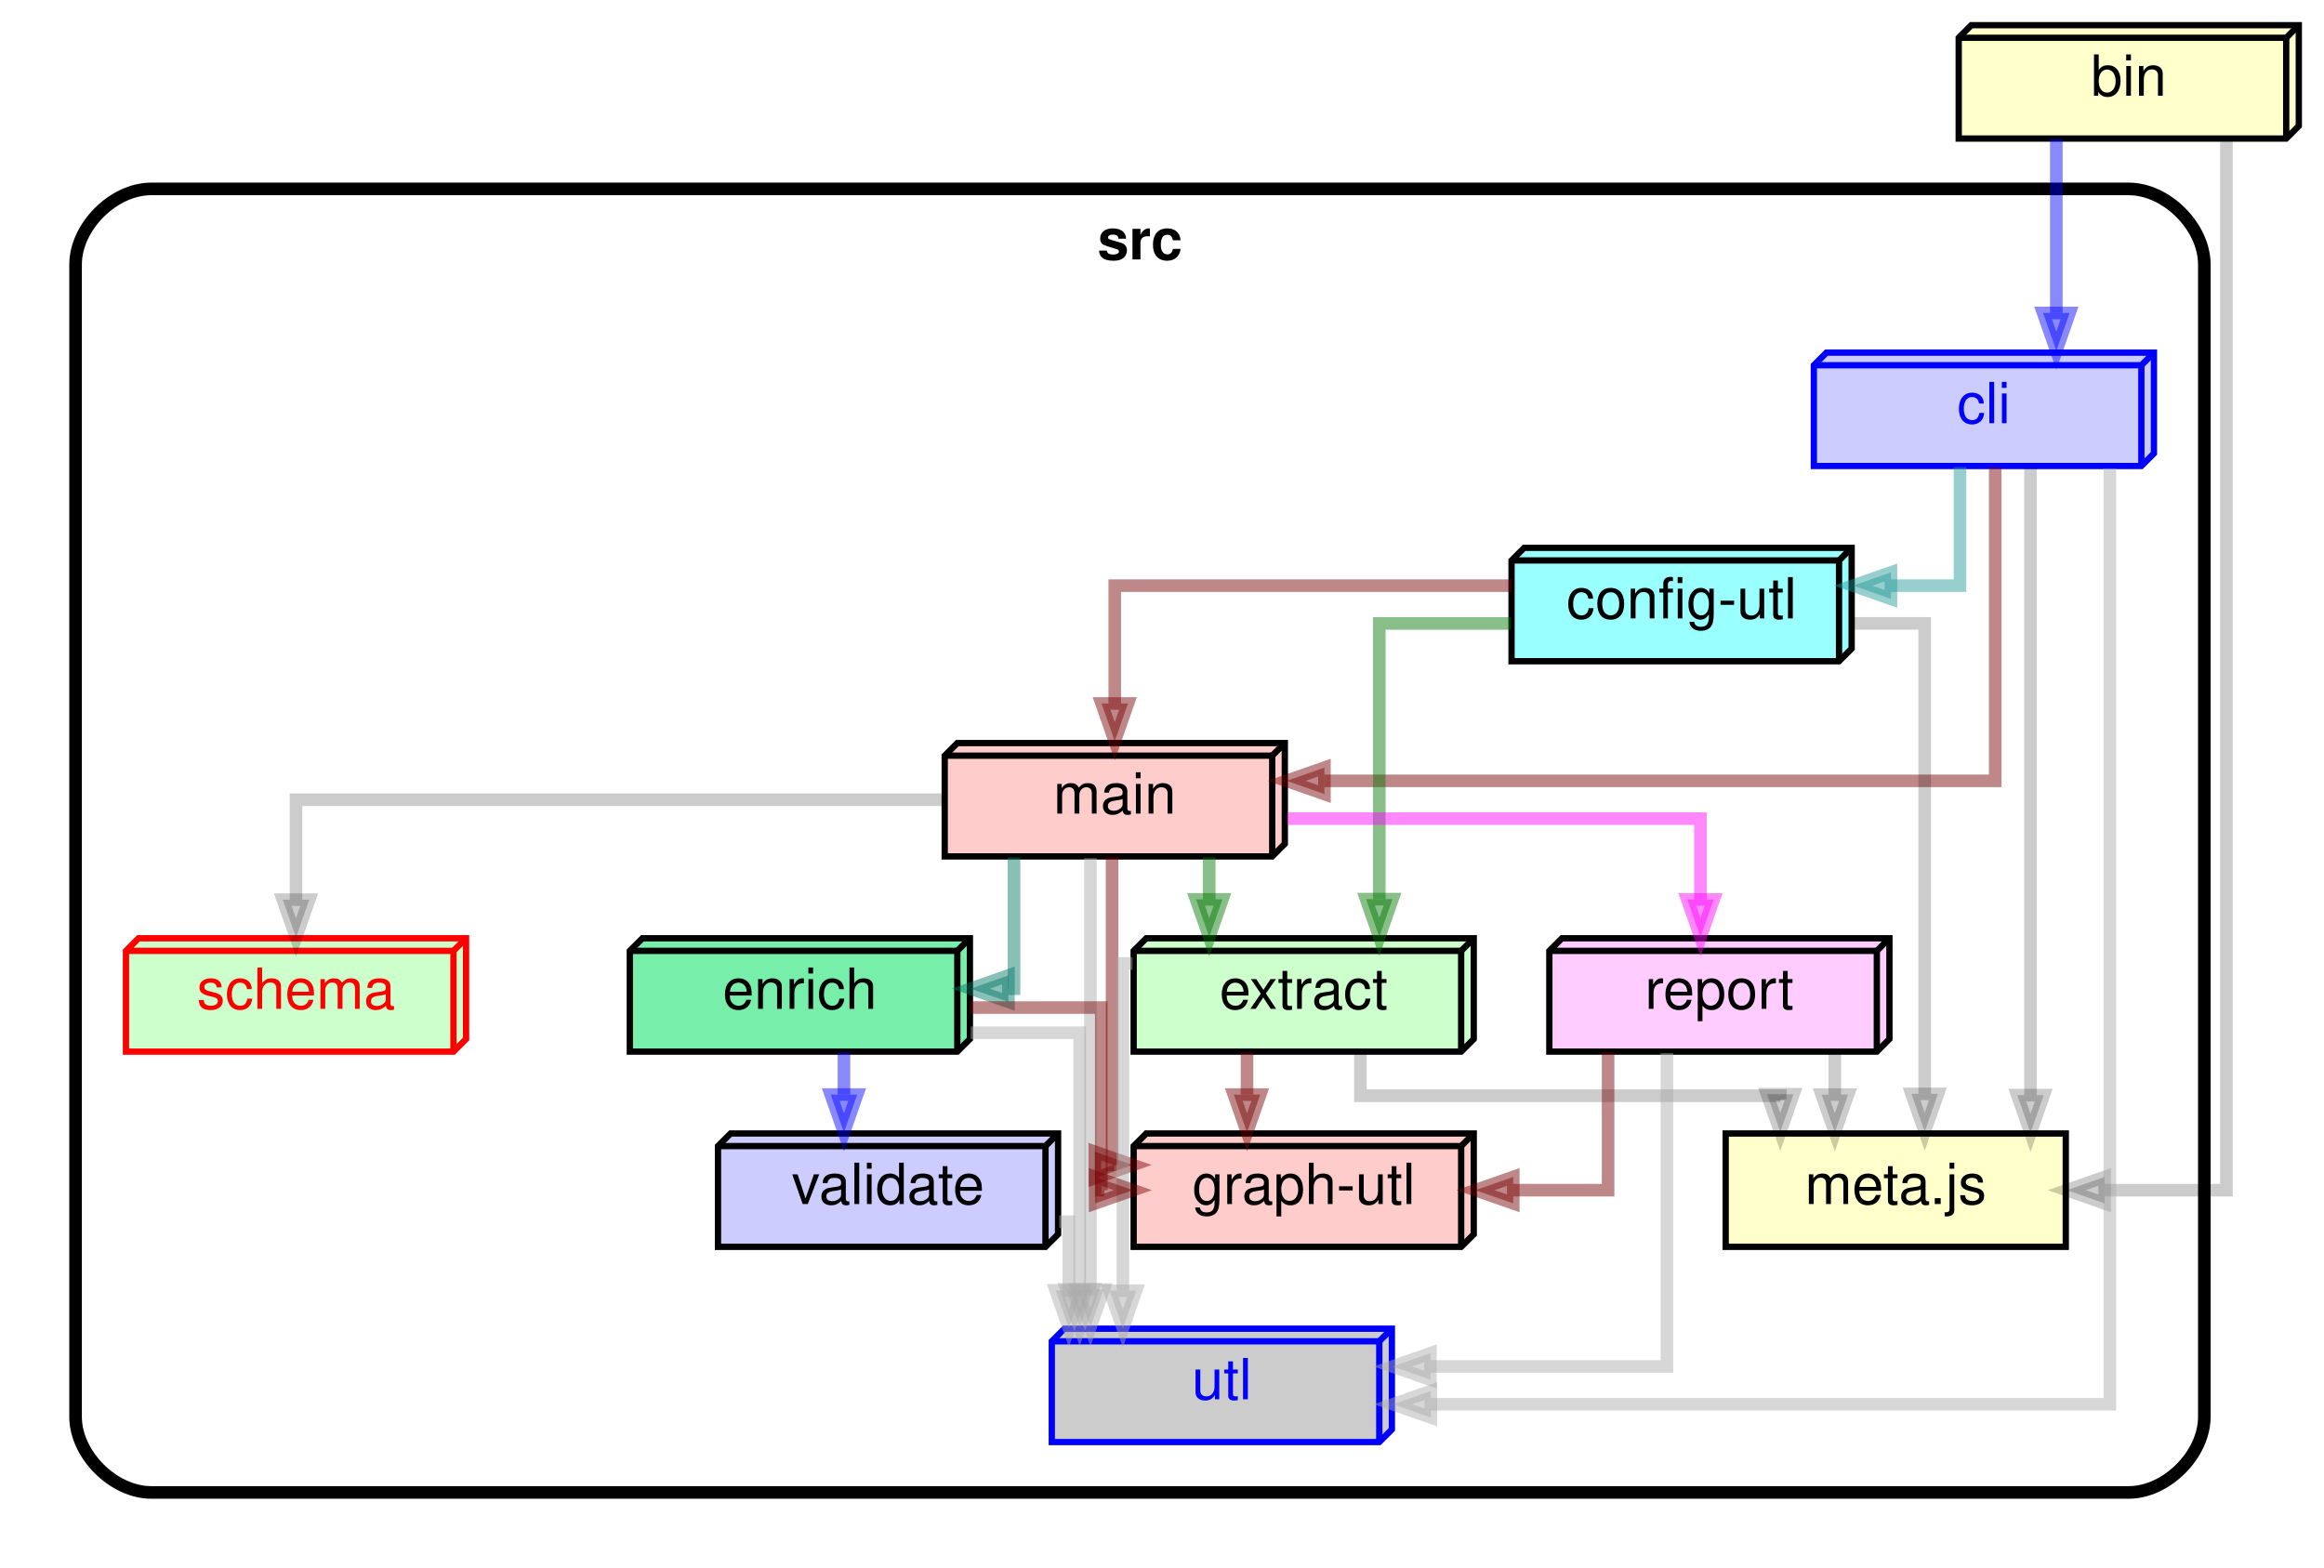
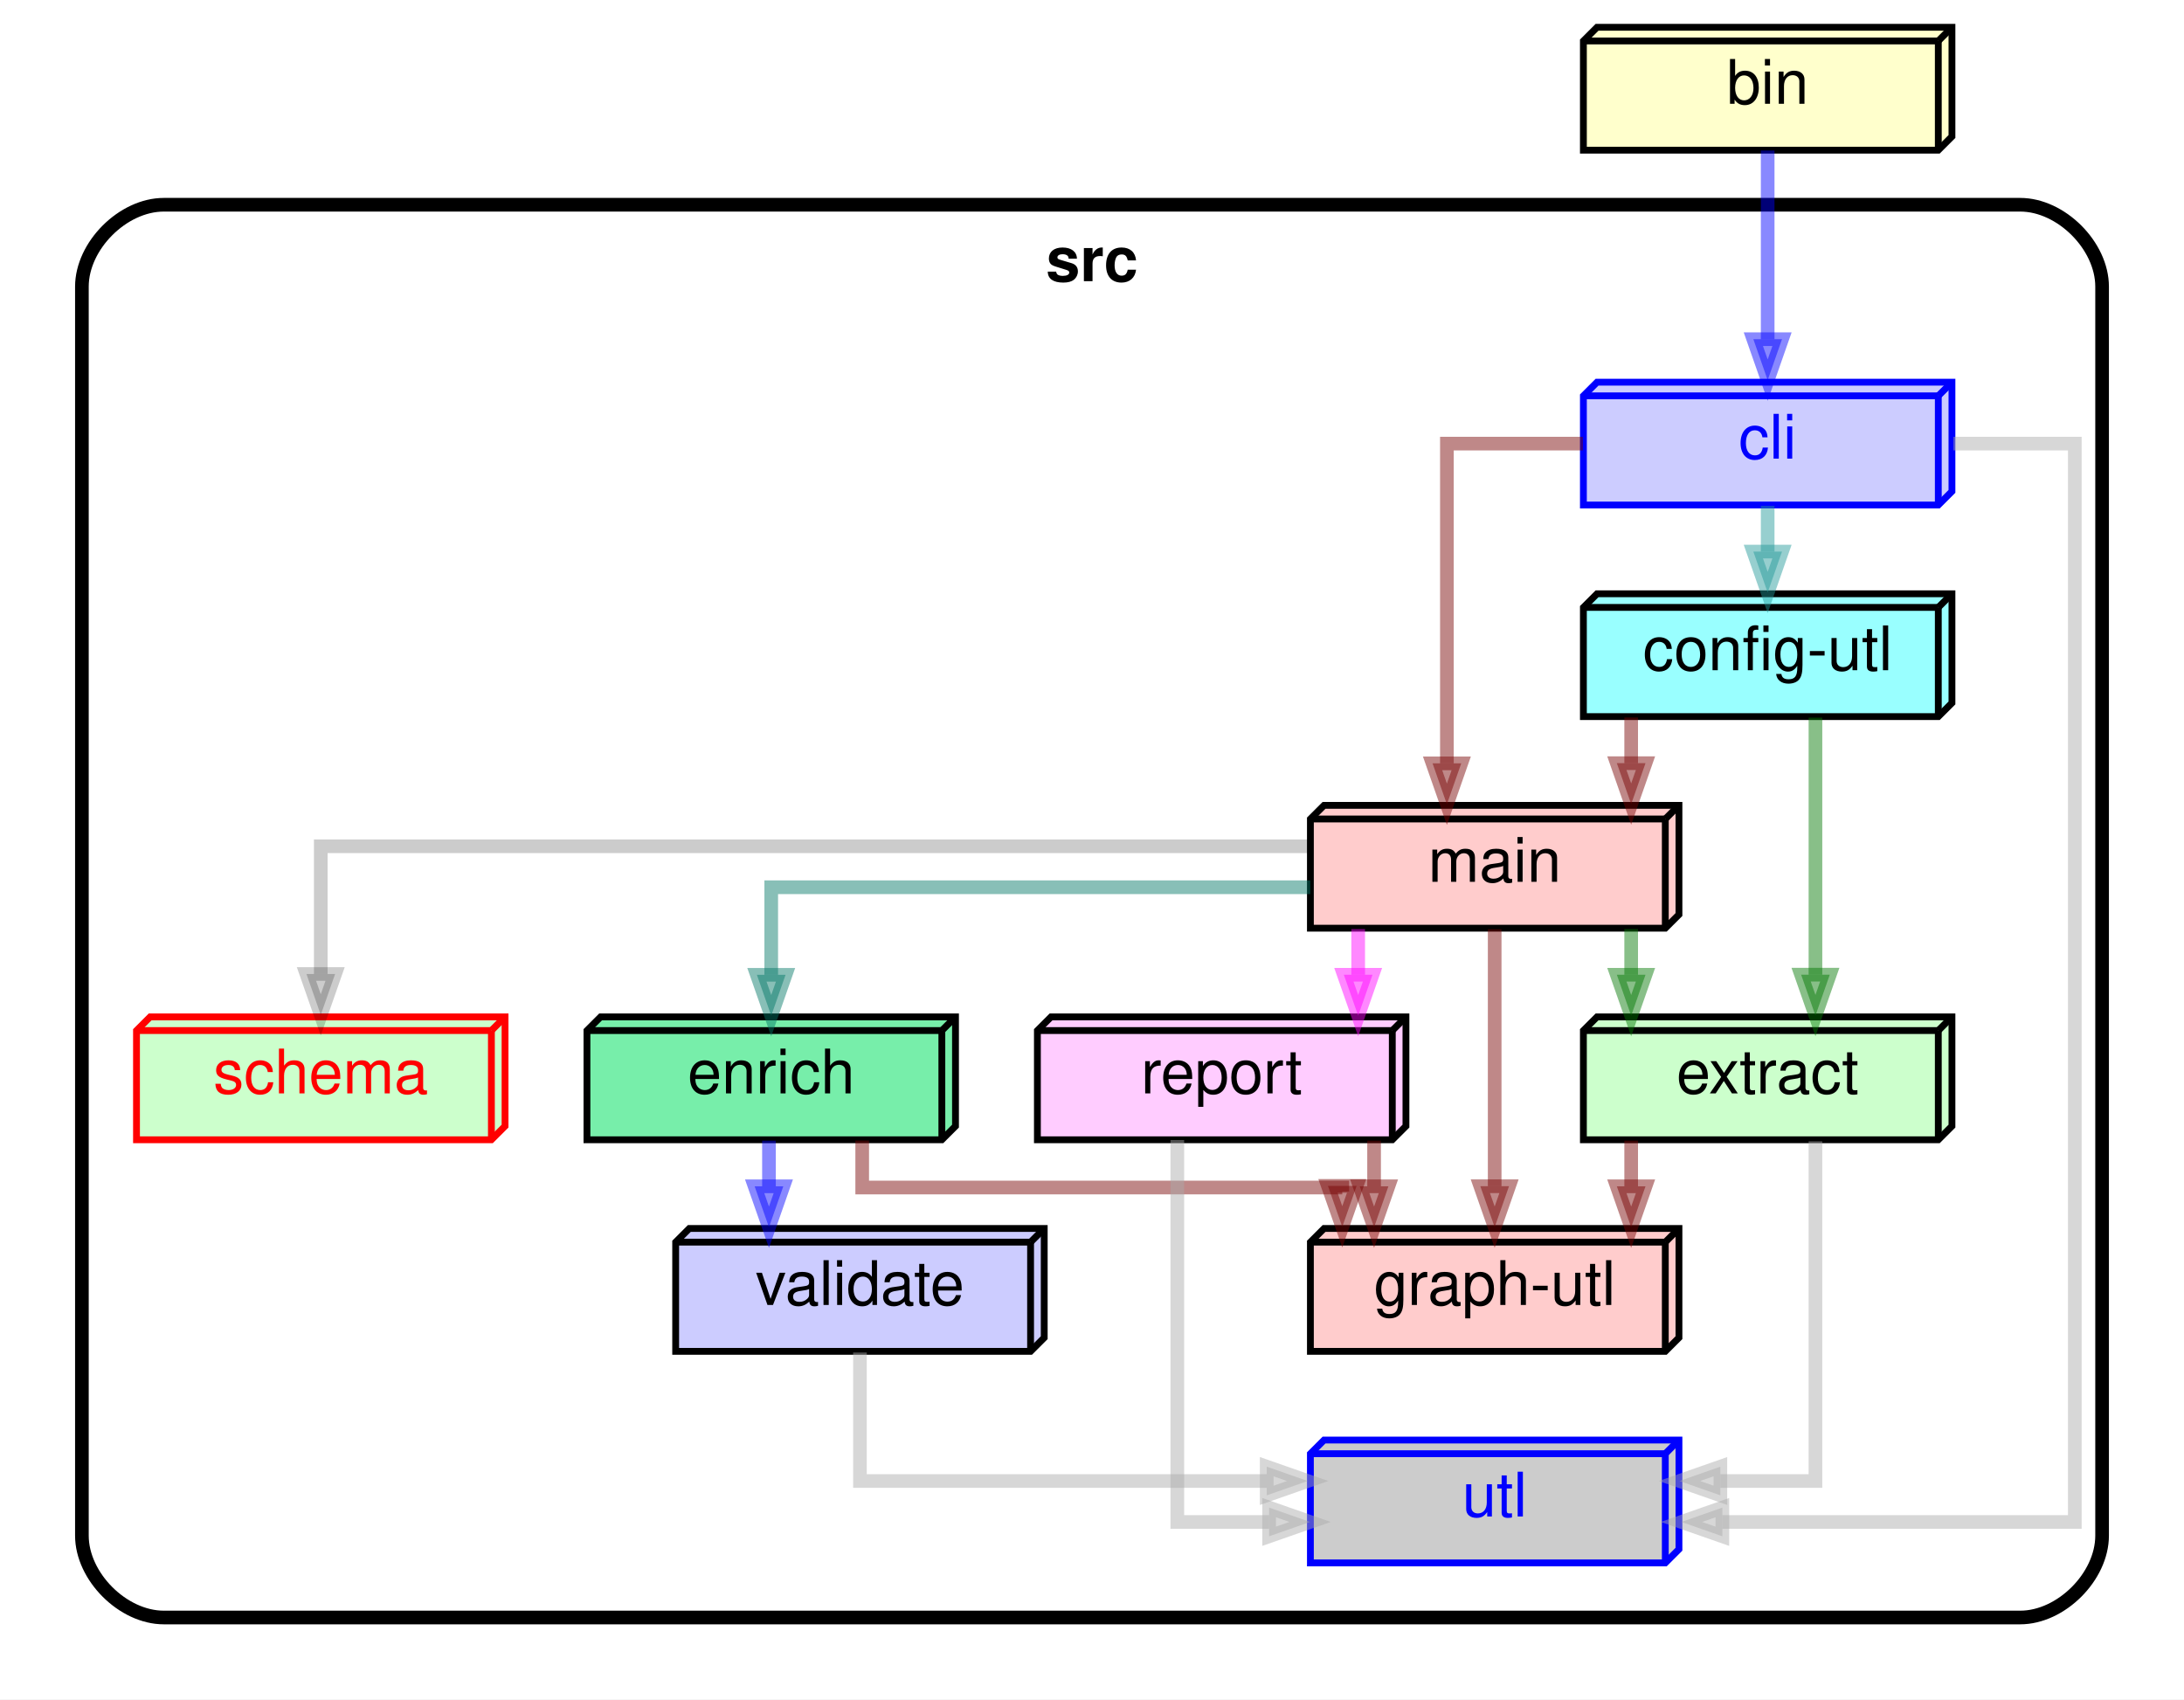
- <svg xmlns="http://www.w3.org/2000/svg" xmlns:xlink="http://www.w3.org/1999/xlink" width="369pt" height="249pt" viewBox="0.00 0.00 369.00 249.00">
+ <svg xmlns="http://www.w3.org/2000/svg" xmlns:xlink="http://www.w3.org/1999/xlink" width="320pt" height="249pt" viewBox="0.00 0.00 320.00 249.00">
  <g id="graph0" class="graph" transform="scale(1 1) rotate(0) translate(4 245)">
-     <polygon fill="white" stroke="transparent" points="-4,4 -4,-245 365,-245 365,4 -4,4" />
+     <polygon fill="white" stroke="transparent" points="-4,4 -4,-245 316,-245 316,4 -4,4" />
    <g id="clust1" class="cluster">
-       <path fill="#ffffff" stroke="black" stroke-width="2" d="M20,-8C20,-8 334,-8 334,-8 340,-8 346,-14 346,-20 346,-20 346,-203 346,-203 346,-209 340,-215 334,-215 334,-215 20,-215 20,-215 14,-215 8,-209 8,-203 8,-203 8,-20 8,-20 8,-14 14,-8 20,-8" />
-       <text text-anchor="middle" x="177" y="-203.8" font-family="Helvetica,sans-Serif" font-weight="bold" font-size="9.00">src</text>
+       <path fill="#ffffff" stroke="black" stroke-width="2" d="M20,-8C20,-8 292,-8 292,-8 298,-8 304,-14 304,-20 304,-20 304,-203 304,-203 304,-209 298,-215 292,-215 292,-215 20,-215 20,-215 14,-215 8,-209 8,-203 8,-203 8,-20 8,-20 8,-14 14,-8 20,-8" />
+       <text text-anchor="middle" x="156" y="-203.8" font-family="Helvetica,sans-Serif" font-weight="bold" font-size="9.00">src</text>
    </g>
    <g id="node1" class="node">
      <g id="a_node1">
        <a xlink:href="https://github.com/sverweij/dependency-cruiser/blob/develop/bin/" xlink:title="bin">
-           <polygon fill="#ffffcc" stroke="black" points="361,-241 309,-241 307,-239 307,-223 359,-223 361,-225 361,-241" />
-           <polyline fill="none" stroke="black" points="359,-239 307,-239 " />
-           <polyline fill="none" stroke="black" points="359,-239 359,-223 " />
-           <polyline fill="none" stroke="black" points="359,-239 361,-241 " />
-           <text text-anchor="middle" x="334" y="-229.8" font-family="Helvetica,sans-Serif" font-size="9.00">bin</text>
+           <polygon fill="#ffffcc" stroke="black" points="282,-241 230,-241 228,-239 228,-223 280,-223 282,-225 282,-241" />
+           <polyline fill="none" stroke="black" points="280,-239 228,-239 " />
+           <polyline fill="none" stroke="black" points="280,-239 280,-223 " />
+           <polyline fill="none" stroke="black" points="280,-239 282,-241 " />
+           <text text-anchor="middle" x="255" y="-229.8" font-family="Helvetica,sans-Serif" font-size="9.00">bin</text>
        </a>
      </g>
    </g>
    <g id="node2" class="node">
      <g id="a_node2">
        <a xlink:href="https://github.com/sverweij/dependency-cruiser/blob/develop/src/cli" xlink:title="not-reachable-from-folder-index">
-           <polygon fill="#ccccff" stroke="blue" points="338,-189 286,-189 284,-187 284,-171 336,-171 338,-173 338,-189" />
-           <polyline fill="none" stroke="blue" points="336,-187 284,-187 " />
-           <polyline fill="none" stroke="blue" points="336,-187 336,-171 " />
-           <polyline fill="none" stroke="blue" points="336,-187 338,-189 " />
-           <text text-anchor="middle" x="311" y="-177.8" font-family="Helvetica,sans-Serif" font-size="9.00" fill="blue">cli</text>
+           <polygon fill="#ccccff" stroke="blue" points="282,-189 230,-189 228,-187 228,-171 280,-171 282,-173 282,-189" />
+           <polyline fill="none" stroke="blue" points="280,-187 228,-187 " />
+           <polyline fill="none" stroke="blue" points="280,-187 280,-171 " />
+           <polyline fill="none" stroke="blue" points="280,-187 282,-189 " />
+           <text text-anchor="middle" x="255" y="-177.8" font-family="Helvetica,sans-Serif" font-size="9.00" fill="blue">cli</text>
        </a>
      </g>
    </g>
    <g id="edge1" class="edge">
-       <path fill="none" stroke="#0000ff" stroke-width="2" stroke-opacity="0.467" d="M322.5,-222.94C322.5,-222.94 322.5,-195.3 322.5,-195.3" />
-       <polygon fill="#0000ff" fill-opacity="0.467" stroke="#0000ff" stroke-width="2" stroke-opacity="0.467" points="324.6,-195.3 322.5,-189.3 320.4,-195.3 324.6,-195.3" />
+       <path fill="none" stroke="#0000ff" stroke-width="2" stroke-opacity="0.467" d="M255,-222.94C255,-222.94 255,-195.3 255,-195.3" />
+       <polygon fill="#0000ff" fill-opacity="0.467" stroke="#0000ff" stroke-width="2" stroke-opacity="0.467" points="257.1,-195.3 255,-189.3 252.9,-195.3 257.1,-195.3" />
    </g>
    <g id="node3" class="node">
      <g id="a_node3">
-         <a xlink:href="https://github.com/sverweij/dependency-cruiser/blob/develop/src/meta.js" xlink:title="meta.js">
-           <polygon fill="#ffffcc" stroke="black" points="324,-65 270,-65 270,-47 324,-47 324,-65" />
-           <text text-anchor="middle" x="297" y="-53.8" font-family="Helvetica,sans-Serif" font-size="9.00">meta.js</text>
+         <a xlink:href="https://github.com/sverweij/dependency-cruiser/blob/develop/src/config-utl" xlink:title="config-utl">
+           <polygon fill="#99ffff" stroke="black" points="282,-158 230,-158 228,-156 228,-140 280,-140 282,-142 282,-158" />
+           <polyline fill="none" stroke="black" points="280,-156 228,-156 " />
+           <polyline fill="none" stroke="black" points="280,-156 280,-140 " />
+           <polyline fill="none" stroke="black" points="280,-156 282,-158 " />
+           <text text-anchor="middle" x="255" y="-146.8" font-family="Helvetica,sans-Serif" font-size="9.00">config-utl</text>
        </a>
      </g>
    </g>
    <g id="edge2" class="edge">
-       <path fill="none" stroke="#000000" stroke-width="2" stroke-opacity="0.2" d="M349.5,-222.54C349.5,-185.98 349.5,-56 349.5,-56 349.5,-56 330.17,-56 330.17,-56" />
-       <polygon fill="#000000" fill-opacity="0.2" stroke="#000000" stroke-width="2" stroke-opacity="0.2" points="330.17,-53.9 324.17,-56 330.17,-58.1 330.17,-53.9" />
-     </g>
-     <g id="edge6" class="edge">
-       <path fill="none" stroke="#000000" stroke-width="2" stroke-opacity="0.2" d="M318.4,-170.68C318.4,-170.68 318.4,-71.09 318.4,-71.09" />
-       <polygon fill="#000000" fill-opacity="0.2" stroke="#000000" stroke-width="2" stroke-opacity="0.2" points="320.5,-71.09 318.4,-65.09 316.3,-71.09 320.5,-71.09" />
+       <path fill="none" stroke="#229999" stroke-width="2" stroke-opacity="0.467" d="M255,-170.87C255,-170.87 255,-164.18 255,-164.18" />
+       <polygon fill="#229999" fill-opacity="0.467" stroke="#229999" stroke-width="2" stroke-opacity="0.467" points="257.1,-164.18 255,-158.18 252.9,-164.18 257.1,-164.18" />
    </g>
    <g id="node4" class="node">
      <g id="a_node4">
-         <a xlink:href="https://github.com/sverweij/dependency-cruiser/blob/develop/src/config-utl" xlink:title="config-utl">
-           <polygon fill="#99ffff" stroke="black" points="290,-158 238,-158 236,-156 236,-140 288,-140 290,-142 290,-158" />
-           <polyline fill="none" stroke="black" points="288,-156 236,-156 " />
-           <polyline fill="none" stroke="black" points="288,-156 288,-140 " />
-           <polyline fill="none" stroke="black" points="288,-156 290,-158 " />
-           <text text-anchor="middle" x="263" y="-146.8" font-family="Helvetica,sans-Serif" font-size="9.00">config-utl</text>
+         <a xlink:href="https://github.com/sverweij/dependency-cruiser/blob/develop/src/main" xlink:title="main">
+           <polygon fill="#ffcccc" stroke="black" points="242,-127 190,-127 188,-125 188,-109 240,-109 242,-111 242,-127" />
+           <polyline fill="none" stroke="black" points="240,-125 188,-125 " />
+           <polyline fill="none" stroke="black" points="240,-125 240,-109 " />
+           <polyline fill="none" stroke="black" points="240,-125 242,-127 " />
+           <text text-anchor="middle" x="215" y="-115.8" font-family="Helvetica,sans-Serif" font-size="9.00">main</text>
        </a>
      </g>
    </g>
    <g id="edge3" class="edge">
-       <path fill="none" stroke="#229999" stroke-width="2" stroke-opacity="0.467" d="M307.2,-170.83C307.2,-162.67 307.2,-152 307.2,-152 307.2,-152 296.24,-152 296.24,-152" />
-       <polygon fill="#229999" fill-opacity="0.467" stroke="#229999" stroke-width="2" stroke-opacity="0.467" points="296.24,-149.9 290.24,-152 296.24,-154.1 296.24,-149.9" />
+       <path fill="none" stroke="#770000" stroke-width="2" stroke-opacity="0.467" d="M227.93,-180C217.48,-180 208,-180 208,-180 208,-180 208,-133.15 208,-133.15" />
+       <polygon fill="#770000" fill-opacity="0.467" stroke="#770000" stroke-width="2" stroke-opacity="0.467" points="210.1,-133.15 208,-127.15 205.9,-133.15 210.1,-133.15" />
    </g>
    <g id="node5" class="node">
      <g id="a_node5">
-         <a xlink:href="https://github.com/sverweij/dependency-cruiser/blob/develop/src/main" xlink:title="main">
-           <polygon fill="#ffcccc" stroke="black" points="200,-127 148,-127 146,-125 146,-109 198,-109 200,-111 200,-127" />
-           <polyline fill="none" stroke="black" points="198,-125 146,-125 " />
-           <polyline fill="none" stroke="black" points="198,-125 198,-109 " />
-           <polyline fill="none" stroke="black" points="198,-125 200,-127 " />
-           <text text-anchor="middle" x="173" y="-115.8" font-family="Helvetica,sans-Serif" font-size="9.00">main</text>
+         <a xlink:href="https://github.com/sverweij/dependency-cruiser/blob/develop/src/utl" xlink:title="utl-module-not-shared-enough">
+           <polygon fill="#cccccc" stroke="blue" points="242,-34 190,-34 188,-32 188,-16 240,-16 242,-18 242,-34" />
+           <polyline fill="none" stroke="blue" points="240,-32 188,-32 " />
+           <polyline fill="none" stroke="blue" points="240,-32 240,-16 " />
+           <polyline fill="none" stroke="blue" points="240,-32 242,-34 " />
+           <text text-anchor="middle" x="215" y="-22.8" font-family="Helvetica,sans-Serif" font-size="9.00" fill="blue">utl</text>
        </a>
      </g>
    </g>
    <g id="edge4" class="edge">
-       <path fill="none" stroke="#770000" stroke-width="2" stroke-opacity="0.467" d="M312.8,-170.78C312.8,-154.19 312.8,-121 312.8,-121 312.8,-121 206.29,-121 206.29,-121" />
-       <polygon fill="#770000" fill-opacity="0.467" stroke="#770000" stroke-width="2" stroke-opacity="0.467" points="206.29,-118.9 200.29,-121 206.29,-123.1 206.29,-118.9" />
+       <path fill="none" stroke="#aaaaaa" stroke-width="2" stroke-opacity="0.467" d="M282.21,-180C291.69,-180 300,-180 300,-180 300,-180 300,-22 300,-22 300,-22 248.36,-22 248.36,-22" />
+       <polygon fill="#aaaaaa" fill-opacity="0.467" stroke="#aaaaaa" stroke-width="2" stroke-opacity="0.467" points="248.36,-19.9 242.36,-22 248.36,-24.1 248.36,-19.9" />
+     </g>
+     <g id="edge6" class="edge">
+       <path fill="none" stroke="#770000" stroke-width="2" stroke-opacity="0.467" d="M235,-139.87C235,-139.87 235,-133.18 235,-133.18" />
+       <polygon fill="#770000" fill-opacity="0.467" stroke="#770000" stroke-width="2" stroke-opacity="0.467" points="237.1,-133.18 235,-127.18 232.9,-133.18 237.1,-133.18" />
    </g>
    <g id="node6" class="node">
      <g id="a_node6">
-         <a xlink:href="https://github.com/sverweij/dependency-cruiser/blob/develop/src/utl" xlink:title="utl-module-not-shared-enough">
-           <polygon fill="#cccccc" stroke="blue" points="217,-34 165,-34 163,-32 163,-16 215,-16 217,-18 217,-34" />
-           <polyline fill="none" stroke="blue" points="215,-32 163,-32 " />
-           <polyline fill="none" stroke="blue" points="215,-32 215,-16 " />
-           <polyline fill="none" stroke="blue" points="215,-32 217,-34 " />
-           <text text-anchor="middle" x="190" y="-22.8" font-family="Helvetica,sans-Serif" font-size="9.00" fill="blue">utl</text>
+         <a xlink:href="https://github.com/sverweij/dependency-cruiser/blob/develop/src/extract" xlink:title="extract">
+           <polygon fill="#ccffcc" stroke="black" points="282,-96 230,-96 228,-94 228,-78 280,-78 282,-80 282,-96" />
+           <polyline fill="none" stroke="black" points="280,-94 228,-94 " />
+           <polyline fill="none" stroke="black" points="280,-94 280,-78 " />
+           <polyline fill="none" stroke="black" points="280,-94 282,-96 " />
+           <text text-anchor="middle" x="255" y="-84.8" font-family="Helvetica,sans-Serif" font-size="9.00">extract</text>
        </a>
      </g>
    </g>
    <g id="edge5" class="edge">
-       <path fill="none" stroke="#aaaaaa" stroke-width="2" stroke-opacity="0.467" d="M331,-170.59C331,-136.58 331,-22 331,-22 331,-22 223.19,-22 223.19,-22" />
-       <polygon fill="#aaaaaa" fill-opacity="0.467" stroke="#aaaaaa" stroke-width="2" stroke-opacity="0.467" points="223.19,-19.9 217.19,-22 223.19,-24.1 223.19,-19.9" />
-     </g>
-     <g id="edge7" class="edge">
-       <path fill="none" stroke="#000000" stroke-width="2" stroke-opacity="0.2" d="M290.23,-146C296.61,-146 301.6,-146 301.6,-146 301.6,-146 301.6,-71.29 301.6,-71.29" />
-       <polygon fill="#000000" fill-opacity="0.2" stroke="#000000" stroke-width="2" stroke-opacity="0.2" points="303.7,-71.29 301.6,-65.29 299.5,-71.29 303.7,-71.29" />
-     </g>
-     <g id="edge9" class="edge">
-       <path fill="none" stroke="#770000" stroke-width="2" stroke-opacity="0.467" d="M236,-152C209.49,-152 173,-152 173,-152 173,-152 173,-133.29 173,-133.29" />
-       <polygon fill="#770000" fill-opacity="0.467" stroke="#770000" stroke-width="2" stroke-opacity="0.467" points="175.1,-133.29 173,-127.29 170.9,-133.29 175.1,-133.29" />
+       <path fill="none" stroke="#007700" stroke-width="2" stroke-opacity="0.467" d="M262,-139.85C262,-139.85 262,-102.19 262,-102.19" />
+       <polygon fill="#007700" fill-opacity="0.467" stroke="#007700" stroke-width="2" stroke-opacity="0.467" points="264.1,-102.19 262,-96.19 259.9,-102.19 264.1,-102.19" />
+     </g>
+     <g id="edge12" class="edge">
+       <path fill="none" stroke="#007700" stroke-width="2" stroke-opacity="0.467" d="M235,-108.87C235,-108.87 235,-102.18 235,-102.18" />
+       <polygon fill="#007700" fill-opacity="0.467" stroke="#007700" stroke-width="2" stroke-opacity="0.467" points="237.1,-102.18 235,-96.18 232.9,-102.18 237.1,-102.18" />
    </g>
    <g id="node7" class="node">
      <g id="a_node7">
-         <a xlink:href="https://github.com/sverweij/dependency-cruiser/blob/develop/src/extract" xlink:title="extract">
-           <polygon fill="#ccffcc" stroke="black" points="230,-96 178,-96 176,-94 176,-78 228,-78 230,-80 230,-96" />
-           <polyline fill="none" stroke="black" points="228,-94 176,-94 " />
-           <polyline fill="none" stroke="black" points="228,-94 228,-78 " />
-           <polyline fill="none" stroke="black" points="228,-94 230,-96 " />
-           <text text-anchor="middle" x="203" y="-84.8" font-family="Helvetica,sans-Serif" font-size="9.00">extract</text>
-         </a>
-       </g>
-     </g>
-     <g id="edge8" class="edge">
-       <path fill="none" stroke="#007700" stroke-width="2" stroke-opacity="0.467" d="M235.91,-146C225.03,-146 215,-146 215,-146 215,-146 215,-102.22 215,-102.22" />
-       <polygon fill="#007700" fill-opacity="0.467" stroke="#007700" stroke-width="2" stroke-opacity="0.467" points="217.1,-102.22 215,-96.22 212.9,-102.22 217.1,-102.22" />
-     </g>
-     <g id="edge19" class="edge">
-       <path fill="none" stroke="#aaaaaa" stroke-width="2" stroke-opacity="0.467" d="M169.14,-108.74C169.14,-108.74 169.14,-40.22 169.14,-40.22" />
-       <polygon fill="#aaaaaa" fill-opacity="0.467" stroke="#aaaaaa" stroke-width="2" stroke-opacity="0.467" points="171.24,-40.22 169.14,-34.22 167.04,-40.22 171.24,-40.22" />
-     </g>
-     <g id="edge17" class="edge">
-       <path fill="none" stroke="#007700" stroke-width="2" stroke-opacity="0.467" d="M188,-108.87C188,-108.87 188,-102.18 188,-102.18" />
-       <polygon fill="#007700" fill-opacity="0.467" stroke="#007700" stroke-width="2" stroke-opacity="0.467" points="190.1,-102.18 188,-96.18 185.9,-102.18 190.1,-102.18" />
+         <a xlink:href="https://github.com/sverweij/dependency-cruiser/blob/develop/src/enrich" xlink:title="enrich">
+           <polygon fill="#77eeaa" stroke="black" points="136,-96 84,-96 82,-94 82,-78 134,-78 136,-80 136,-96" />
+           <polyline fill="none" stroke="black" points="134,-94 82,-94 " />
+           <polyline fill="none" stroke="black" points="134,-94 134,-78 " />
+           <polyline fill="none" stroke="black" points="134,-94 136,-96 " />
+           <text text-anchor="middle" x="109" y="-84.8" font-family="Helvetica,sans-Serif" font-size="9.00">enrich</text>
+         </a>
+       </g>
+     </g>
+     <g id="edge11" class="edge">
+       <path fill="none" stroke="#007766" stroke-width="2" stroke-opacity="0.467" d="M187.98,-115C156.57,-115 109,-115 109,-115 109,-115 109,-102.17 109,-102.17" />
+       <polygon fill="#007766" fill-opacity="0.467" stroke="#007766" stroke-width="2" stroke-opacity="0.467" points="111.1,-102.17 109,-96.17 106.9,-102.17 111.1,-102.17" />
    </g>
    <g id="node8" class="node">
      <g id="a_node8">
-         <a xlink:href="https://github.com/sverweij/dependency-cruiser/blob/develop/src/enrich" xlink:title="enrich">
-           <polygon fill="#77eeaa" stroke="black" points="150,-96 98,-96 96,-94 96,-78 148,-78 150,-80 150,-96" />
-           <polyline fill="none" stroke="black" points="148,-94 96,-94 " />
-           <polyline fill="none" stroke="black" points="148,-94 148,-78 " />
-           <polyline fill="none" stroke="black" points="148,-94 150,-96 " />
-           <text text-anchor="middle" x="123" y="-84.8" font-family="Helvetica,sans-Serif" font-size="9.00">enrich</text>
-         </a>
-       </g>
-     </g>
-     <g id="edge16" class="edge">
-       <path fill="none" stroke="#007766" stroke-width="2" stroke-opacity="0.467" d="M157,-108.84C157,-100.01 157,-88 157,-88 157,-88 156.12,-88 156.12,-88" />
-       <polygon fill="#007766" fill-opacity="0.467" stroke="#007766" stroke-width="2" stroke-opacity="0.467" points="156.12,-85.9 150.12,-88 156.12,-90.1 156.12,-85.9" />
-     </g>
-     <g id="node9" class="node">
-       <g id="a_node9">
        <a xlink:href="https://github.com/sverweij/dependency-cruiser/blob/develop/src/graph-utl" xlink:title="graph-utl">
-           <polygon fill="#ffcccc" stroke="black" points="230,-65 178,-65 176,-63 176,-47 228,-47 230,-49 230,-65" />
-           <polyline fill="none" stroke="black" points="228,-63 176,-63 " />
-           <polyline fill="none" stroke="black" points="228,-63 228,-47 " />
-           <polyline fill="none" stroke="black" points="228,-63 230,-65 " />
-           <text text-anchor="middle" x="203" y="-53.8" font-family="Helvetica,sans-Serif" font-size="9.00">graph-utl</text>
-         </a>
-       </g>
-     </g>
-     <g id="edge21" class="edge">
-       <path fill="none" stroke="#770000" stroke-width="2" stroke-opacity="0.467" d="M172.57,-108.94C172.57,-92.62 172.57,-60 172.57,-60 172.57,-60 172.9,-60 172.9,-60" />
-       <polygon fill="#770000" fill-opacity="0.467" stroke="#770000" stroke-width="2" stroke-opacity="0.467" points="169.83,-62.1 175.83,-60 169.83,-57.9 169.83,-62.1" />
-     </g>
-     <g id="node11" class="node">
-       <g id="a_node11">
+           <polygon fill="#ffcccc" stroke="black" points="242,-65 190,-65 188,-63 188,-47 240,-47 242,-49 242,-65" />
+           <polyline fill="none" stroke="black" points="240,-63 188,-63 " />
+           <polyline fill="none" stroke="black" points="240,-63 240,-47 " />
+           <polyline fill="none" stroke="black" points="240,-63 242,-65 " />
+           <text text-anchor="middle" x="215" y="-53.8" font-family="Helvetica,sans-Serif" font-size="9.00">graph-utl</text>
+         </a>
+       </g>
+     </g>
+     <g id="edge15" class="edge">
+       <path fill="none" stroke="#770000" stroke-width="2" stroke-opacity="0.467" d="M215,-108.85C215,-108.85 215,-71.19 215,-71.19" />
+       <polygon fill="#770000" fill-opacity="0.467" stroke="#770000" stroke-width="2" stroke-opacity="0.467" points="217.1,-71.19 215,-65.19 212.9,-71.19 217.1,-71.19" />
+     </g>
+     <g id="node10" class="node">
+       <g id="a_node10">
        <a xlink:href="https://github.com/sverweij/dependency-cruiser/blob/develop/src/schema" xlink:title="not-unreachable-from-cli">
          <polygon fill="#ccffcc" stroke="red" points="70,-96 18,-96 16,-94 16,-78 68,-78 70,-80 70,-96" />
          <polyline fill="none" stroke="red" points="68,-94 16,-94 " />
          <polyline fill="none" stroke="red" points="68,-94 68,-78 " />
          <polyline fill="none" stroke="red" points="68,-94 70,-96 " />
          <text text-anchor="middle" x="43" y="-84.8" font-family="Helvetica,sans-Serif" font-size="9.00" fill="red">schema</text>
        </a>
      </g>
    </g>
+     <g id="edge13" class="edge">
+       <path fill="none" stroke="#000000" stroke-width="2" stroke-opacity="0.2" d="M187.75,-121C139.25,-121 43,-121 43,-121 43,-121 43,-102.29 43,-102.29" />
+       <polygon fill="#000000" fill-opacity="0.2" stroke="#000000" stroke-width="2" stroke-opacity="0.2" points="45.1,-102.29 43,-96.29 40.9,-102.29 45.1,-102.29" />
+     </g>
+     <g id="node11" class="node">
+       <g id="a_node11">
+         <a xlink:href="https://github.com/sverweij/dependency-cruiser/blob/develop/src/report" xlink:title="report">
+           <polygon fill="#ffccff" stroke="black" points="202,-96 150,-96 148,-94 148,-78 200,-78 202,-80 202,-96" />
+           <polyline fill="none" stroke="black" points="200,-94 148,-94 " />
+           <polyline fill="none" stroke="black" points="200,-94 200,-78 " />
+           <polyline fill="none" stroke="black" points="200,-94 202,-96 " />
+           <text text-anchor="middle" x="175" y="-84.8" font-family="Helvetica,sans-Serif" font-size="9.00">report</text>
+         </a>
+       </g>
+     </g>
+     <g id="edge14" class="edge">
+       <path fill="none" stroke="#ff00ff" stroke-width="2" stroke-opacity="0.467" d="M195,-108.87C195,-108.87 195,-102.18 195,-102.18" />
+       <polygon fill="#ff00ff" fill-opacity="0.467" stroke="#ff00ff" stroke-width="2" stroke-opacity="0.467" points="197.1,-102.18 195,-96.18 192.9,-102.18 197.1,-102.18" />
+     </g>
+     <g id="edge10" class="edge">
+       <path fill="none" stroke="#aaaaaa" stroke-width="2" stroke-opacity="0.467" d="M262,-77.78C262,-61.19 262,-28 262,-28 262,-28 248.07,-28 248.07,-28" />
+       <polygon fill="#aaaaaa" fill-opacity="0.467" stroke="#aaaaaa" stroke-width="2" stroke-opacity="0.467" points="248.07,-25.9 242.07,-28 248.07,-30.1 248.07,-25.9" />
+     </g>
+     <g id="edge9" class="edge">
+       <path fill="none" stroke="#770000" stroke-width="2" stroke-opacity="0.467" d="M235,-77.87C235,-77.87 235,-71.18 235,-71.18" />
+       <polygon fill="#770000" fill-opacity="0.467" stroke="#770000" stroke-width="2" stroke-opacity="0.467" points="237.1,-71.18 235,-65.18 232.9,-71.18 237.1,-71.18" />
+     </g>
+     <g id="edge7" class="edge">
+       <path fill="none" stroke="#770000" stroke-width="2" stroke-opacity="0.467" d="M122.33,-77.88C122.33,-74.29 122.33,-71 122.33,-71 122.33,-71 192.67,-71 192.67,-71 192.67,-71 192.67,-70.42 192.67,-70.42" />
+       <polygon fill="#770000" fill-opacity="0.467" stroke="#770000" stroke-width="2" stroke-opacity="0.467" points="194.77,-71.24 192.67,-65.24 190.57,-71.24 194.77,-71.24" />
+     </g>
+     <g id="node9" class="node">
+       <g id="a_node9">
+         <a xlink:href="https://github.com/sverweij/dependency-cruiser/blob/develop/src/validate" xlink:title="validate">
+           <polygon fill="#ccccff" stroke="black" points="149,-65 97,-65 95,-63 95,-47 147,-47 149,-49 149,-65" />
+           <polyline fill="none" stroke="black" points="147,-63 95,-63 " />
+           <polyline fill="none" stroke="black" points="147,-63 147,-47 " />
+           <polyline fill="none" stroke="black" points="147,-63 149,-65 " />
+           <text text-anchor="middle" x="122" y="-53.8" font-family="Helvetica,sans-Serif" font-size="9.00">validate</text>
+         </a>
+       </g>
+     </g>
+     <g id="edge8" class="edge">
+       <path fill="none" stroke="#0000ff" stroke-width="2" stroke-opacity="0.467" d="M108.67,-77.87C108.67,-77.87 108.67,-71.18 108.67,-71.18" />
+       <polygon fill="#0000ff" fill-opacity="0.467" stroke="#0000ff" stroke-width="2" stroke-opacity="0.467" points="110.77,-71.18 108.67,-65.18 106.57,-71.18 110.77,-71.18" />
+     </g>
    <g id="edge18" class="edge">
-       <path fill="none" stroke="#000000" stroke-width="2" stroke-opacity="0.2" d="M145.75,-118C107.63,-118 43,-118 43,-118 43,-118 43,-102.13 43,-102.13" />
-       <polygon fill="#000000" fill-opacity="0.2" stroke="#000000" stroke-width="2" stroke-opacity="0.2" points="45.1,-102.13 43,-96.13 40.9,-102.13 45.1,-102.13" />
-     </g>
-     <g id="node12" class="node">
-       <g id="a_node12">
-         <a xlink:href="https://github.com/sverweij/dependency-cruiser/blob/develop/src/report" xlink:title="report">
-           <polygon fill="#ffccff" stroke="black" points="296,-96 244,-96 242,-94 242,-78 294,-78 296,-80 296,-96" />
-           <polyline fill="none" stroke="black" points="294,-94 242,-94 " />
-           <polyline fill="none" stroke="black" points="294,-94 294,-78 " />
-           <polyline fill="none" stroke="black" points="294,-94 296,-96 " />
-           <text text-anchor="middle" x="269" y="-84.8" font-family="Helvetica,sans-Serif" font-size="9.00">report</text>
-         </a>
-       </g>
-     </g>
-     <g id="edge20" class="edge">
-       <path fill="none" stroke="#ff00ff" stroke-width="2" stroke-opacity="0.467" d="M200.4,-115C227.83,-115 266,-115 266,-115 266,-115 266,-102.17 266,-102.17" />
-       <polygon fill="#ff00ff" fill-opacity="0.467" stroke="#ff00ff" stroke-width="2" stroke-opacity="0.467" points="268.1,-102.17 266,-96.17 263.9,-102.17 268.1,-102.17" />
-     </g>
-     <g id="edge14" class="edge">
-       <path fill="none" stroke="#000000" stroke-width="2" stroke-opacity="0.2" d="M212,-77.88C212,-74.29 212,-71 212,-71 212,-71 278.67,-71 278.67,-71 278.67,-71 278.67,-70.42 278.67,-70.42" />
-       <polygon fill="#000000" fill-opacity="0.2" stroke="#000000" stroke-width="2" stroke-opacity="0.2" points="280.77,-71.24 278.67,-65.24 276.57,-71.24 280.77,-71.24" />
-     </g>
-     <g id="edge13" class="edge">
-       <path fill="none" stroke="#aaaaaa" stroke-width="2" stroke-opacity="0.467" d="M175.83,-92C174.85,-92 174.29,-92 174.29,-92 174.29,-92 174.29,-40.04 174.29,-40.04" />
-       <polygon fill="#aaaaaa" fill-opacity="0.467" stroke="#aaaaaa" stroke-width="2" stroke-opacity="0.467" points="176.39,-40.04 174.29,-34.04 172.19,-40.04 176.39,-40.04" />
-     </g>
-     <g id="edge15" class="edge">
-       <path fill="none" stroke="#770000" stroke-width="2" stroke-opacity="0.467" d="M194,-77.87C194,-77.87 194,-71.18 194,-71.18" />
-       <polygon fill="#770000" fill-opacity="0.467" stroke="#770000" stroke-width="2" stroke-opacity="0.467" points="196.1,-71.18 194,-65.18 191.9,-71.18 196.1,-71.18" />
-     </g>
-     <g id="edge11" class="edge">
-       <path fill="none" stroke="#aaaaaa" stroke-width="2" stroke-opacity="0.467" d="M150.12,-81C159.37,-81 167.43,-81 167.43,-81 167.43,-81 167.43,-40.25 167.43,-40.25" />
-       <polygon fill="#aaaaaa" fill-opacity="0.467" stroke="#aaaaaa" stroke-width="2" stroke-opacity="0.467" points="169.53,-40.25 167.43,-34.25 165.33,-40.25 169.53,-40.25" />
-     </g>
-     <g id="edge10" class="edge">
-       <path fill="none" stroke="#770000" stroke-width="2" stroke-opacity="0.467" d="M150.01,-85C160.86,-85 170.86,-85 170.86,-85 170.86,-85 170.86,-56 170.86,-56 170.86,-56 171.36,-56 171.36,-56" />
-       <polygon fill="#770000" fill-opacity="0.467" stroke="#770000" stroke-width="2" stroke-opacity="0.467" points="169.88,-58.1 175.88,-56 169.88,-53.9 169.88,-58.1" />
-     </g>
-     <g id="node10" class="node">
-       <g id="a_node10">
-         <a xlink:href="https://github.com/sverweij/dependency-cruiser/blob/develop/src/validate" xlink:title="validate">
-           <polygon fill="#ccccff" stroke="black" points="164,-65 112,-65 110,-63 110,-47 162,-47 164,-49 164,-65" />
-           <polyline fill="none" stroke="black" points="162,-63 110,-63 " />
-           <polyline fill="none" stroke="black" points="162,-63 162,-47 " />
-           <polyline fill="none" stroke="black" points="162,-63 164,-65 " />
-           <text text-anchor="middle" x="137" y="-53.8" font-family="Helvetica,sans-Serif" font-size="9.00">validate</text>
-         </a>
-       </g>
-     </g>
-     <g id="edge12" class="edge">
-       <path fill="none" stroke="#0000ff" stroke-width="2" stroke-opacity="0.467" d="M130,-77.87C130,-77.87 130,-71.18 130,-71.18" />
-       <polygon fill="#0000ff" fill-opacity="0.467" stroke="#0000ff" stroke-width="2" stroke-opacity="0.467" points="132.1,-71.18 130,-65.18 127.9,-71.18 132.1,-71.18" />
-     </g>
-     <g id="edge25" class="edge">
-       <path fill="none" stroke="#aaaaaa" stroke-width="2" stroke-opacity="0.467" d="M164.17,-51C165.15,-51 165.71,-51 165.71,-51 165.71,-51 165.71,-40.09 165.71,-40.09" />
-       <polygon fill="#aaaaaa" fill-opacity="0.467" stroke="#aaaaaa" stroke-width="2" stroke-opacity="0.467" points="167.81,-40.09 165.71,-34.09 163.61,-40.09 167.81,-40.09" />
-     </g>
-     <g id="edge24" class="edge">
-       <path fill="none" stroke="#000000" stroke-width="2" stroke-opacity="0.2" d="M287.33,-77.87C287.33,-77.87 287.33,-71.18 287.33,-71.18" />
-       <polygon fill="#000000" fill-opacity="0.2" stroke="#000000" stroke-width="2" stroke-opacity="0.2" points="289.43,-71.18 287.33,-65.18 285.23,-71.18 289.43,-71.18" />
-     </g>
-     <g id="edge23" class="edge">
-       <path fill="none" stroke="#aaaaaa" stroke-width="2" stroke-opacity="0.467" d="M260.67,-77.78C260.67,-61.19 260.67,-28 260.67,-28 260.67,-28 223.12,-28 223.12,-28" />
-       <polygon fill="#aaaaaa" fill-opacity="0.467" stroke="#aaaaaa" stroke-width="2" stroke-opacity="0.467" points="223.12,-25.9 217.12,-28 223.12,-30.1 223.12,-25.9" />
-     </g>
-     <g id="edge22" class="edge">
-       <path fill="none" stroke="#770000" stroke-width="2" stroke-opacity="0.467" d="M251.33,-77.87C251.33,-68.72 251.33,-56 251.33,-56 251.33,-56 236.27,-56 236.27,-56" />
-       <polygon fill="#770000" fill-opacity="0.467" stroke="#770000" stroke-width="2" stroke-opacity="0.467" points="236.27,-53.9 230.27,-56 236.27,-58.1 236.27,-53.9" />
+       <path fill="none" stroke="#aaaaaa" stroke-width="2" stroke-opacity="0.467" d="M122,-46.83C122,-38.67 122,-28 122,-28 122,-28 181.6,-28 181.6,-28" />
+       <polygon fill="#aaaaaa" fill-opacity="0.467" stroke="#aaaaaa" stroke-width="2" stroke-opacity="0.467" points="181.6,-30.1 187.6,-28 181.6,-25.9 181.6,-30.1" />
+     </g>
+     <g id="edge17" class="edge">
+       <path fill="none" stroke="#aaaaaa" stroke-width="2" stroke-opacity="0.467" d="M168.5,-77.96C168.5,-60.1 168.5,-22 168.5,-22 168.5,-22 181.95,-22 181.95,-22" />
+       <polygon fill="#aaaaaa" fill-opacity="0.467" stroke="#aaaaaa" stroke-width="2" stroke-opacity="0.467" points="181.95,-24.1 187.95,-22 181.95,-19.9 181.95,-24.1" />
+     </g>
+     <g id="edge16" class="edge">
+       <path fill="none" stroke="#770000" stroke-width="2" stroke-opacity="0.467" d="M197.33,-77.87C197.33,-77.87 197.33,-71.18 197.33,-71.18" />
+       <polygon fill="#770000" fill-opacity="0.467" stroke="#770000" stroke-width="2" stroke-opacity="0.467" points="199.43,-71.18 197.33,-65.18 195.23,-71.18 199.43,-71.18" />
    </g>
  </g>
</svg>
